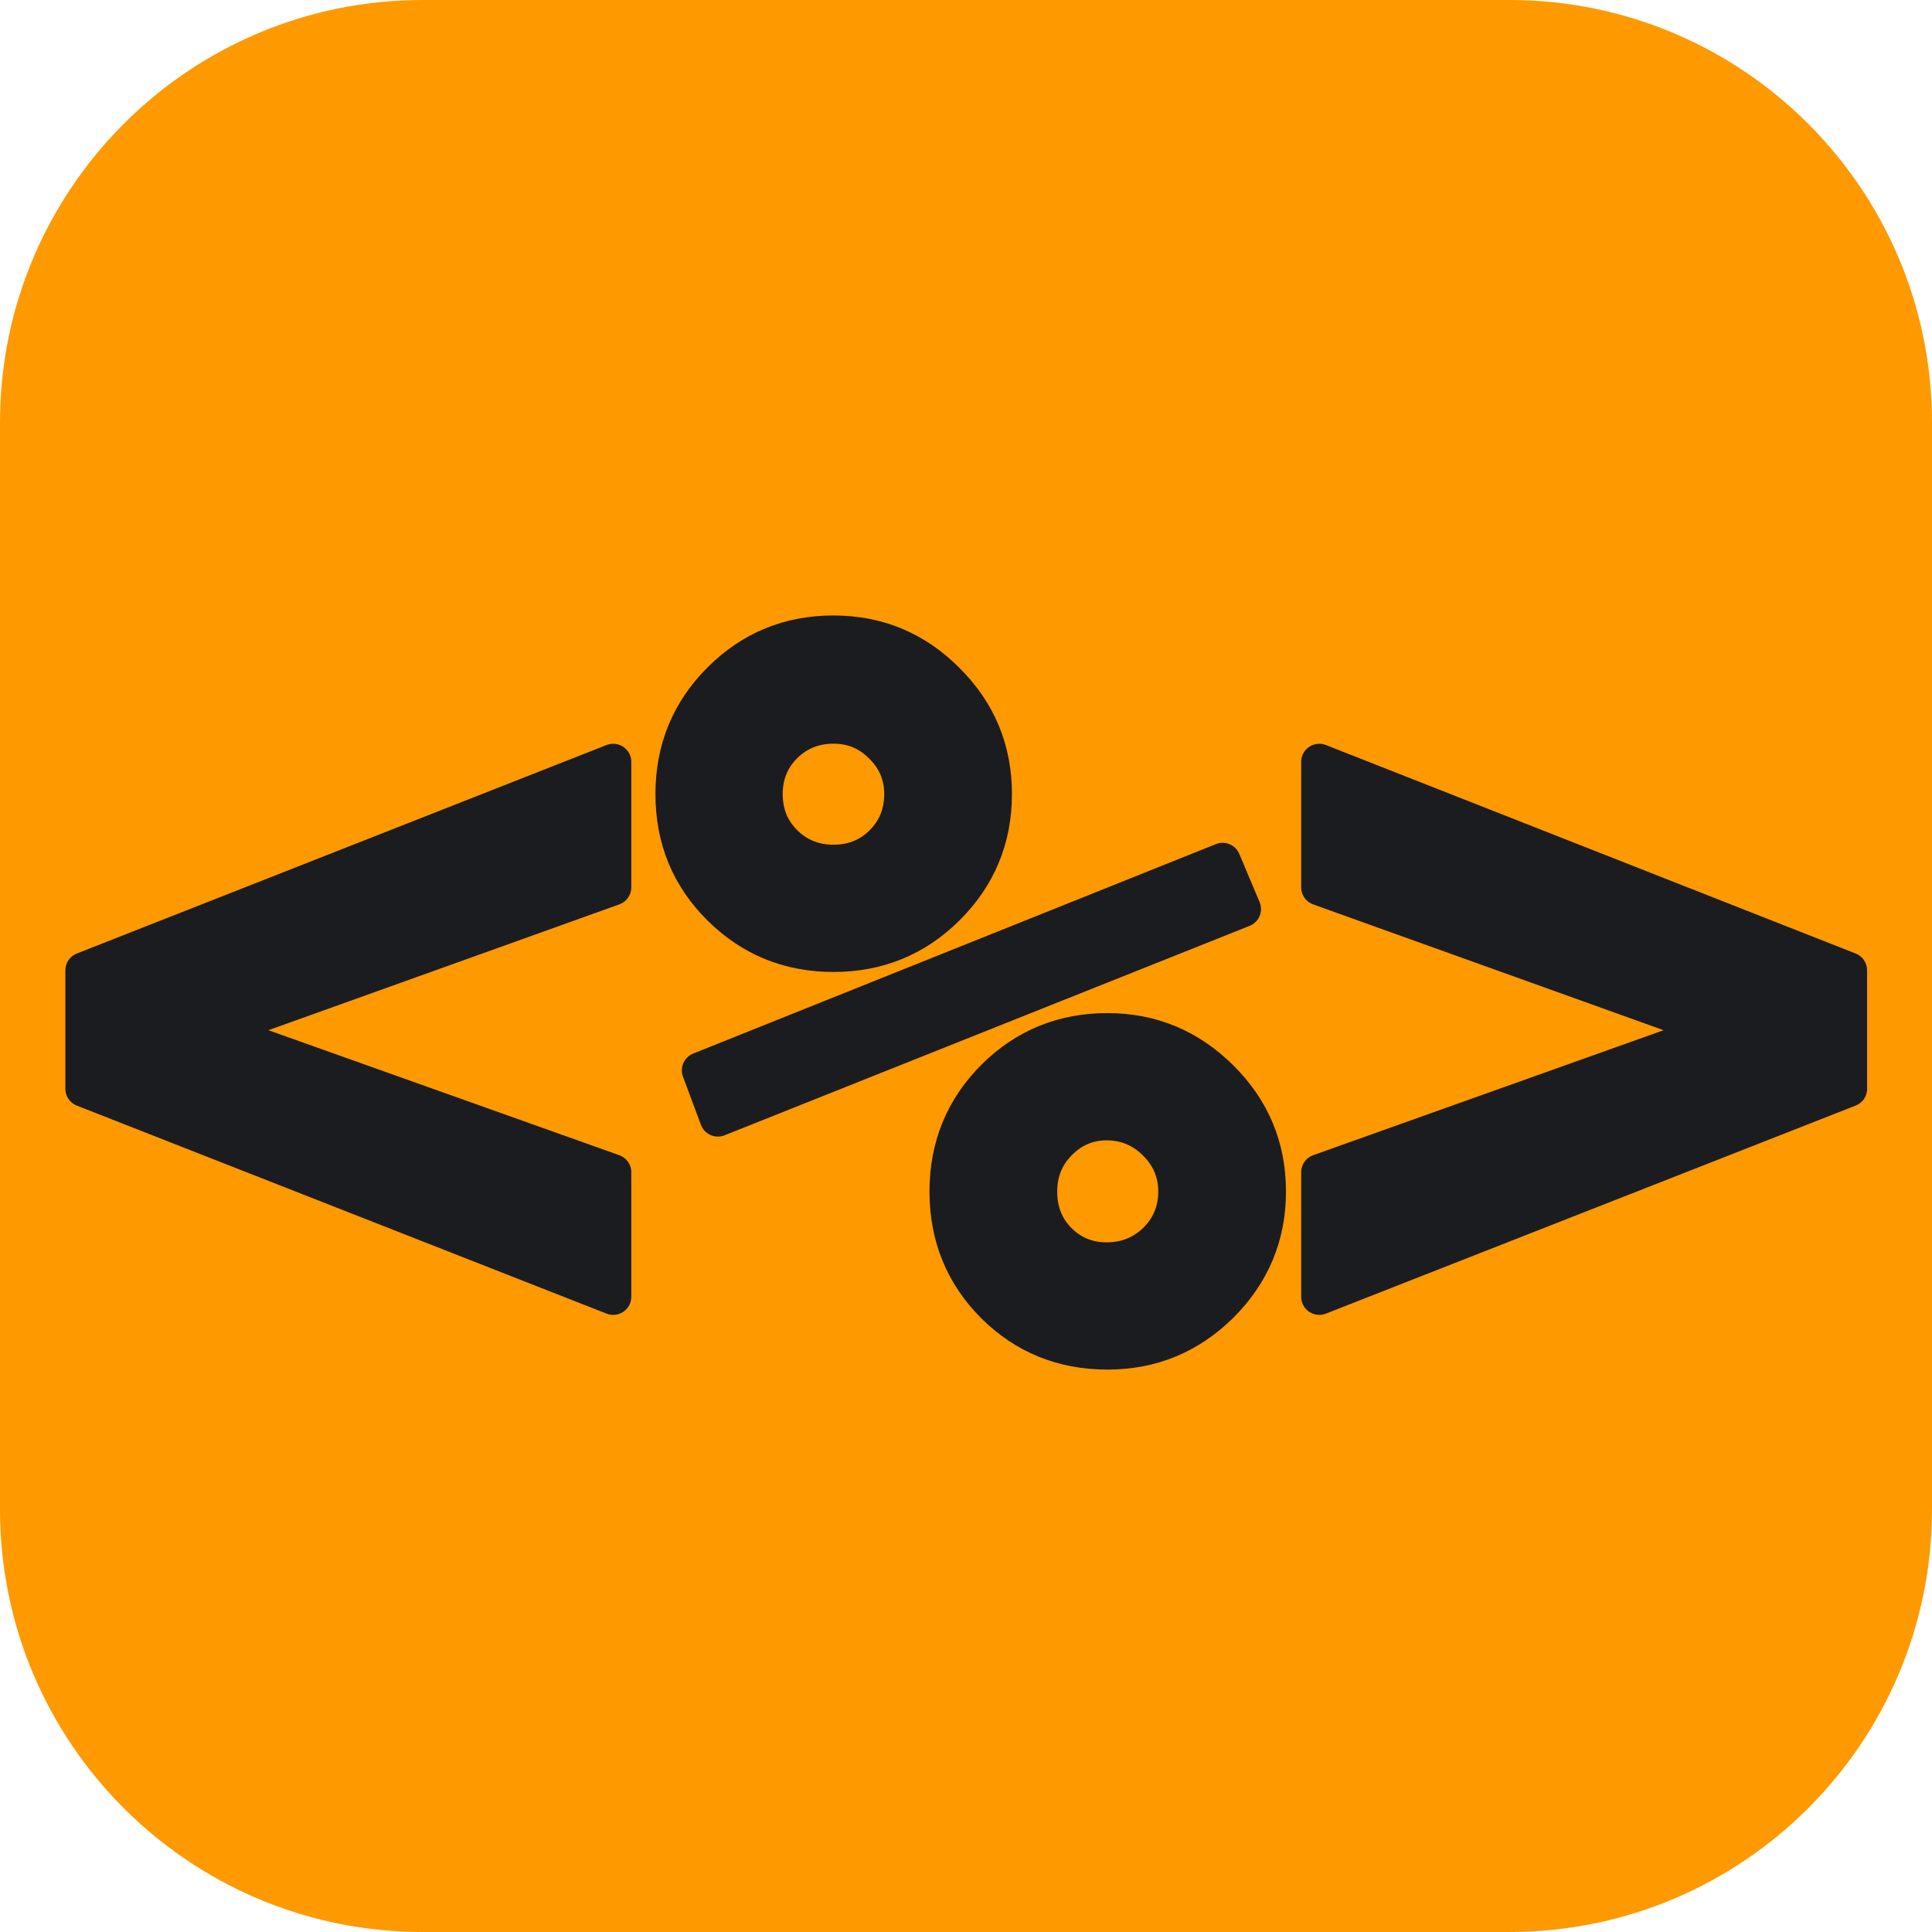
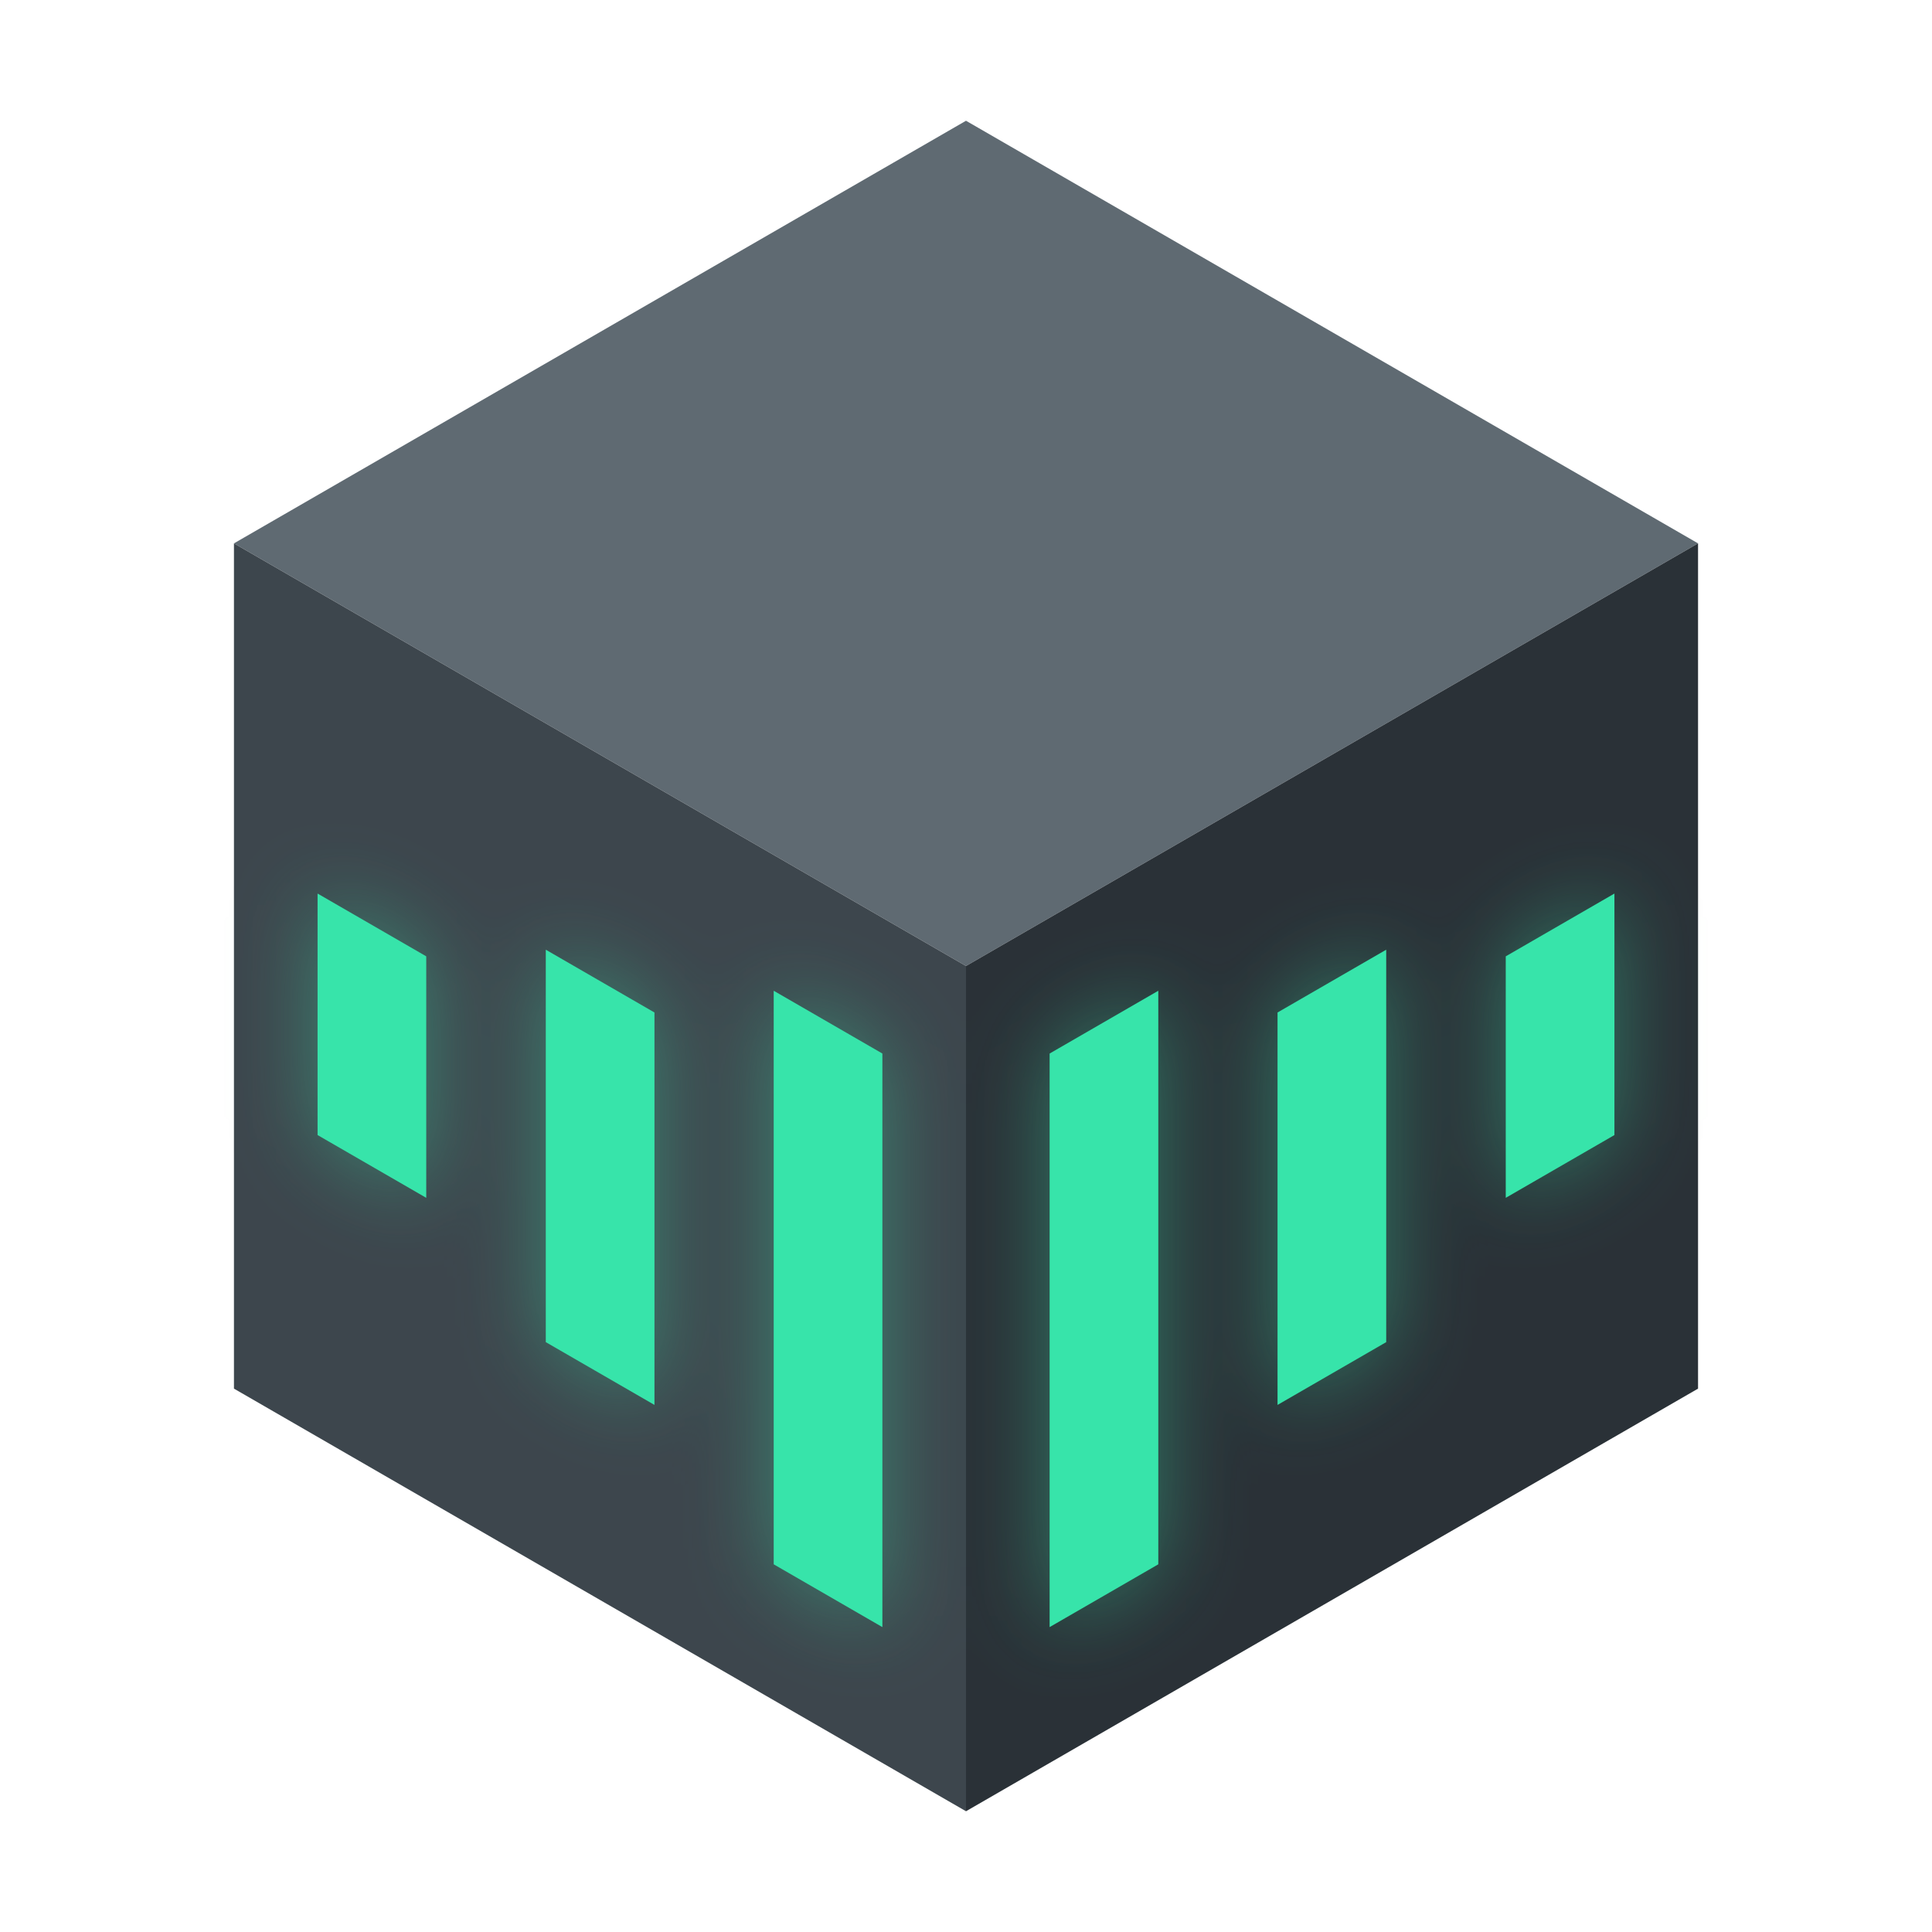
<svg xmlns="http://www.w3.org/2000/svg" viewBox="0 0 64 64">
-   <rect width="64" height="64" rx="14" fill="#FF9900" />
-   <text x="32" y="33" text-anchor="middle" dominant-baseline="central" textLength="56" lengthAdjust="spacingAndGlyphs" font-family="Consolas, 'DejaVu Sans Mono', Menlo, 'Courier New', monospace" font-size="34" font-weight="700" fill="#1B1C20" stroke="#1B1C20" stroke-width="1.2" stroke-linejoin="round">&lt;%&gt;</text>
+   <defs>
+     <filter id="glow" x="-50%" y="-50%" width="200%" height="200%">
+       <feGaussianBlur stdDeviation="1.4" />
+     </filter>
+     <g id="wave">
+       <polygon points="10.52,37.6 14.12,39.68 14.12,31.68 10.52,29.6" />
+       <polygon points="18.08,44.46 21.68,46.54 21.68,33.54 18.08,31.46" />
+       <polygon points="25.63,51.82 29.23,53.9 29.23,34.9 25.63,32.82" />
+       <polygon points="34.77,53.9 38.37,51.82 38.37,32.82 34.77,34.9" />
+       <polygon points="42.32,46.54 45.92,44.46 45.92,31.46 42.32,33.54" />
+       <polygon points="49.88,39.68 53.48,37.6 53.48,29.6 49.88,31.68" />
+     </g>
+   </defs>
+   <polygon points="32,4 56.25,18 32,32 7.75,18" fill="#5f6a72" />
+   <polygon points="7.75,18 32,32 32,60 7.75,46" fill="#3d464d" />
+   <polygon points="32,32 56.25,18 56.25,46 32,60" fill="#2a3137" />
+   <use href="#wave" fill="#37e4aa" opacity="0.4" filter="url(#glow)" />
+   <use href="#wave" fill="#37e4aa" />
</svg>
